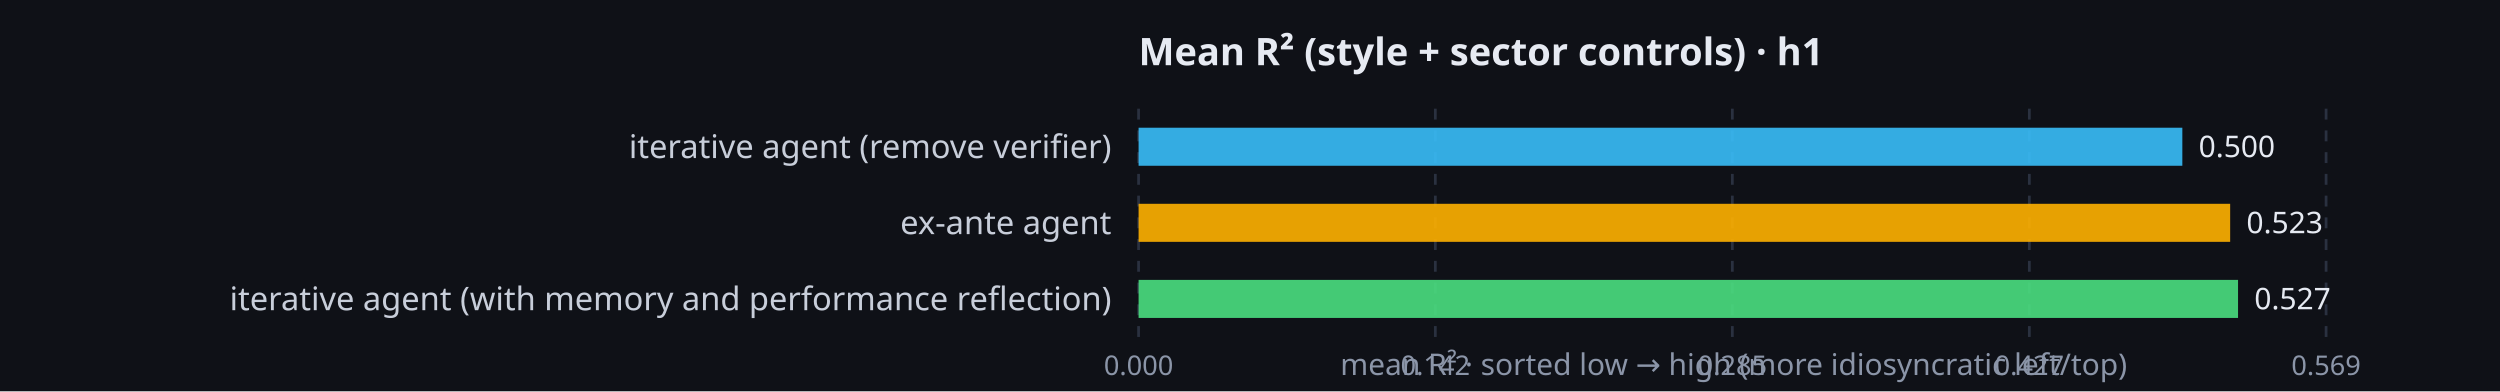
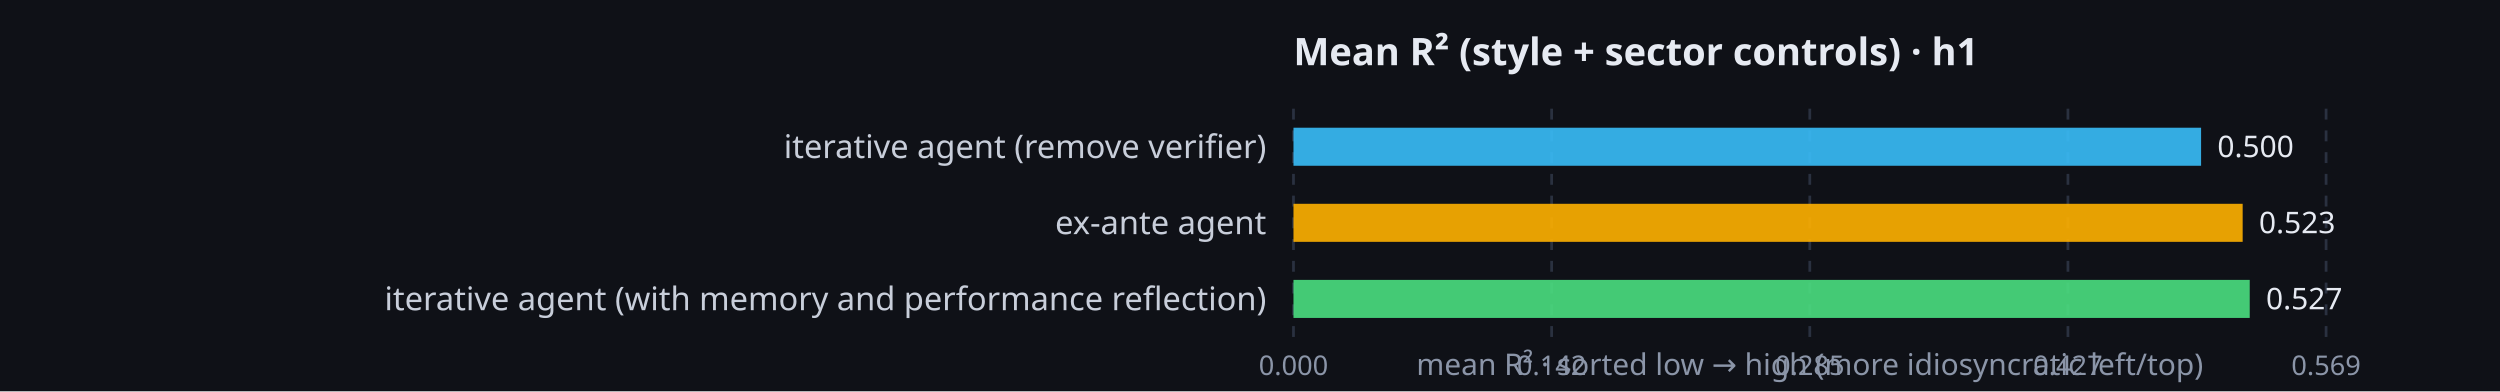
<svg xmlns="http://www.w3.org/2000/svg" viewBox="0 0 920 144" role="img" aria-label="Mean R² (style + sector controls) · h1">
  <rect width="920" height="144" fill="#0f1117" />
-   <text x="419" y="24" fill="#e6eaf2" font-size="14" font-family="ui-sans-serif,system-ui,sans-serif" font-weight="600">Mean R² (style + sector controls) · h1</text>
-   <line x1="419.0" y1="40" x2="419.0" y2="124" stroke="#2a3140" stroke-dasharray="4 4" />
-   <text x="419.0" y="138" fill="#8b95a8" font-size="10" text-anchor="middle" font-family="ui-sans-serif,system-ui,sans-serif">0.000</text>
-   <line x1="528.2" y1="40" x2="528.2" y2="124" stroke="#2a3140" stroke-dasharray="4 4" />
-   <text x="528.2" y="138" fill="#8b95a8" font-size="10" text-anchor="middle" font-family="ui-sans-serif,system-ui,sans-serif">0.142</text>
-   <line x1="637.5" y1="40" x2="637.5" y2="124" stroke="#2a3140" stroke-dasharray="4 4" />
-   <text x="637.5" y="138" fill="#8b95a8" font-size="10" text-anchor="middle" font-family="ui-sans-serif,system-ui,sans-serif">0.285</text>
-   <line x1="746.8" y1="40" x2="746.8" y2="124" stroke="#2a3140" stroke-dasharray="4 4" />
-   <text x="746.8" y="138" fill="#8b95a8" font-size="10" text-anchor="middle" font-family="ui-sans-serif,system-ui,sans-serif">0.427</text>
+   <text x="476" y="24" fill="#e6eaf2" font-size="14" font-family="ui-sans-serif,system-ui,sans-serif" font-weight="600">Mean R² (style + sector controls) · h1</text>
+   <line x1="476.0" y1="40" x2="476.0" y2="124" stroke="#2a3140" stroke-dasharray="4 4" />
+   <text x="476.0" y="138" fill="#8b95a8" font-size="10" text-anchor="middle" font-family="ui-sans-serif,system-ui,sans-serif">0.000</text>
+   <line x1="571.0" y1="40" x2="571.0" y2="124" stroke="#2a3140" stroke-dasharray="4 4" />
+   <text x="571.0" y="138" fill="#8b95a8" font-size="10" text-anchor="middle" font-family="ui-sans-serif,system-ui,sans-serif">0.142</text>
+   <line x1="666.0" y1="40" x2="666.0" y2="124" stroke="#2a3140" stroke-dasharray="4 4" />
+   <text x="666.0" y="138" fill="#8b95a8" font-size="10" text-anchor="middle" font-family="ui-sans-serif,system-ui,sans-serif">0.285</text>
+   <line x1="761.0" y1="40" x2="761.0" y2="124" stroke="#2a3140" stroke-dasharray="4 4" />
+   <text x="761.0" y="138" fill="#8b95a8" font-size="10" text-anchor="middle" font-family="ui-sans-serif,system-ui,sans-serif">0.427</text>
  <line x1="856.0" y1="40" x2="856.0" y2="124" stroke="#2a3140" stroke-dasharray="4 4" />
  <text x="856.0" y="138" fill="#8b95a8" font-size="10" text-anchor="middle" font-family="ui-sans-serif,system-ui,sans-serif">0.569</text>
-   <rect x="419.0" y="47.0" width="384.1" height="14" fill="#38bdf8" opacity="0.9" />
-   <text x="409" y="54.0" fill="#c8ceda" font-size="12" text-anchor="end" dominant-baseline="middle" font-family="ui-sans-serif,system-ui,sans-serif">iterative agent (remove verifier)</text>
-   <text x="809.1" y="54.0" fill="#e6eaf2" font-size="11" dominant-baseline="middle" font-family="ui-sans-serif,system-ui,sans-serif">0.500</text>
-   <rect x="419.0" y="75.0" width="401.7" height="14" fill="#ffb000" opacity="0.9" />
-   <text x="409" y="82.0" fill="#c8ceda" font-size="12" text-anchor="end" dominant-baseline="middle" font-family="ui-sans-serif,system-ui,sans-serif">ex-ante agent</text>
-   <text x="826.7" y="82.0" fill="#e6eaf2" font-size="11" dominant-baseline="middle" font-family="ui-sans-serif,system-ui,sans-serif">0.523</text>
-   <rect x="419.0" y="103.0" width="404.6" height="14" fill="#4ade80" opacity="0.9" />
-   <text x="409" y="110.0" fill="#c8ceda" font-size="12" text-anchor="end" dominant-baseline="middle" font-family="ui-sans-serif,system-ui,sans-serif">iterative agent (with memory and performance reflection)</text>
-   <text x="829.6" y="110.0" fill="#e6eaf2" font-size="11" dominant-baseline="middle" font-family="ui-sans-serif,system-ui,sans-serif">0.527</text>
-   <text x="638" y="138" fill="#8b95a8" font-size="11" text-anchor="middle" font-family="ui-sans-serif,system-ui,sans-serif">mean R² · sorted low → high (more idiosyncratic left/top)</text>
+   <rect x="476.0" y="47.0" width="334.0" height="14" fill="#38bdf8" opacity="0.9" />
+   <text x="466" y="54.0" fill="#c8ceda" font-size="12" text-anchor="end" dominant-baseline="middle" font-family="ui-sans-serif,system-ui,sans-serif">iterative agent (remove verifier)</text>
+   <text x="816.0" y="54.0" fill="#e6eaf2" font-size="11" dominant-baseline="middle" font-family="ui-sans-serif,system-ui,sans-serif">0.500</text>
+   <rect x="476.0" y="75.0" width="349.3" height="14" fill="#ffb000" opacity="0.9" />
+   <text x="466" y="82.0" fill="#c8ceda" font-size="12" text-anchor="end" dominant-baseline="middle" font-family="ui-sans-serif,system-ui,sans-serif">ex-ante agent</text>
+   <text x="831.3" y="82.0" fill="#e6eaf2" font-size="11" dominant-baseline="middle" font-family="ui-sans-serif,system-ui,sans-serif">0.523</text>
+   <rect x="476.0" y="103.0" width="351.9" height="14" fill="#4ade80" opacity="0.9" />
+   <text x="466" y="110.0" fill="#c8ceda" font-size="12" text-anchor="end" dominant-baseline="middle" font-family="ui-sans-serif,system-ui,sans-serif">iterative agent (with memory and performance reflection)</text>
+   <text x="833.9" y="110.0" fill="#e6eaf2" font-size="11" dominant-baseline="middle" font-family="ui-sans-serif,system-ui,sans-serif">0.527</text>
+   <text x="666" y="138" fill="#8b95a8" font-size="11" text-anchor="middle" font-family="ui-sans-serif,system-ui,sans-serif">mean R² · sorted low → high (more idiosyncratic left/top)</text>
</svg>
